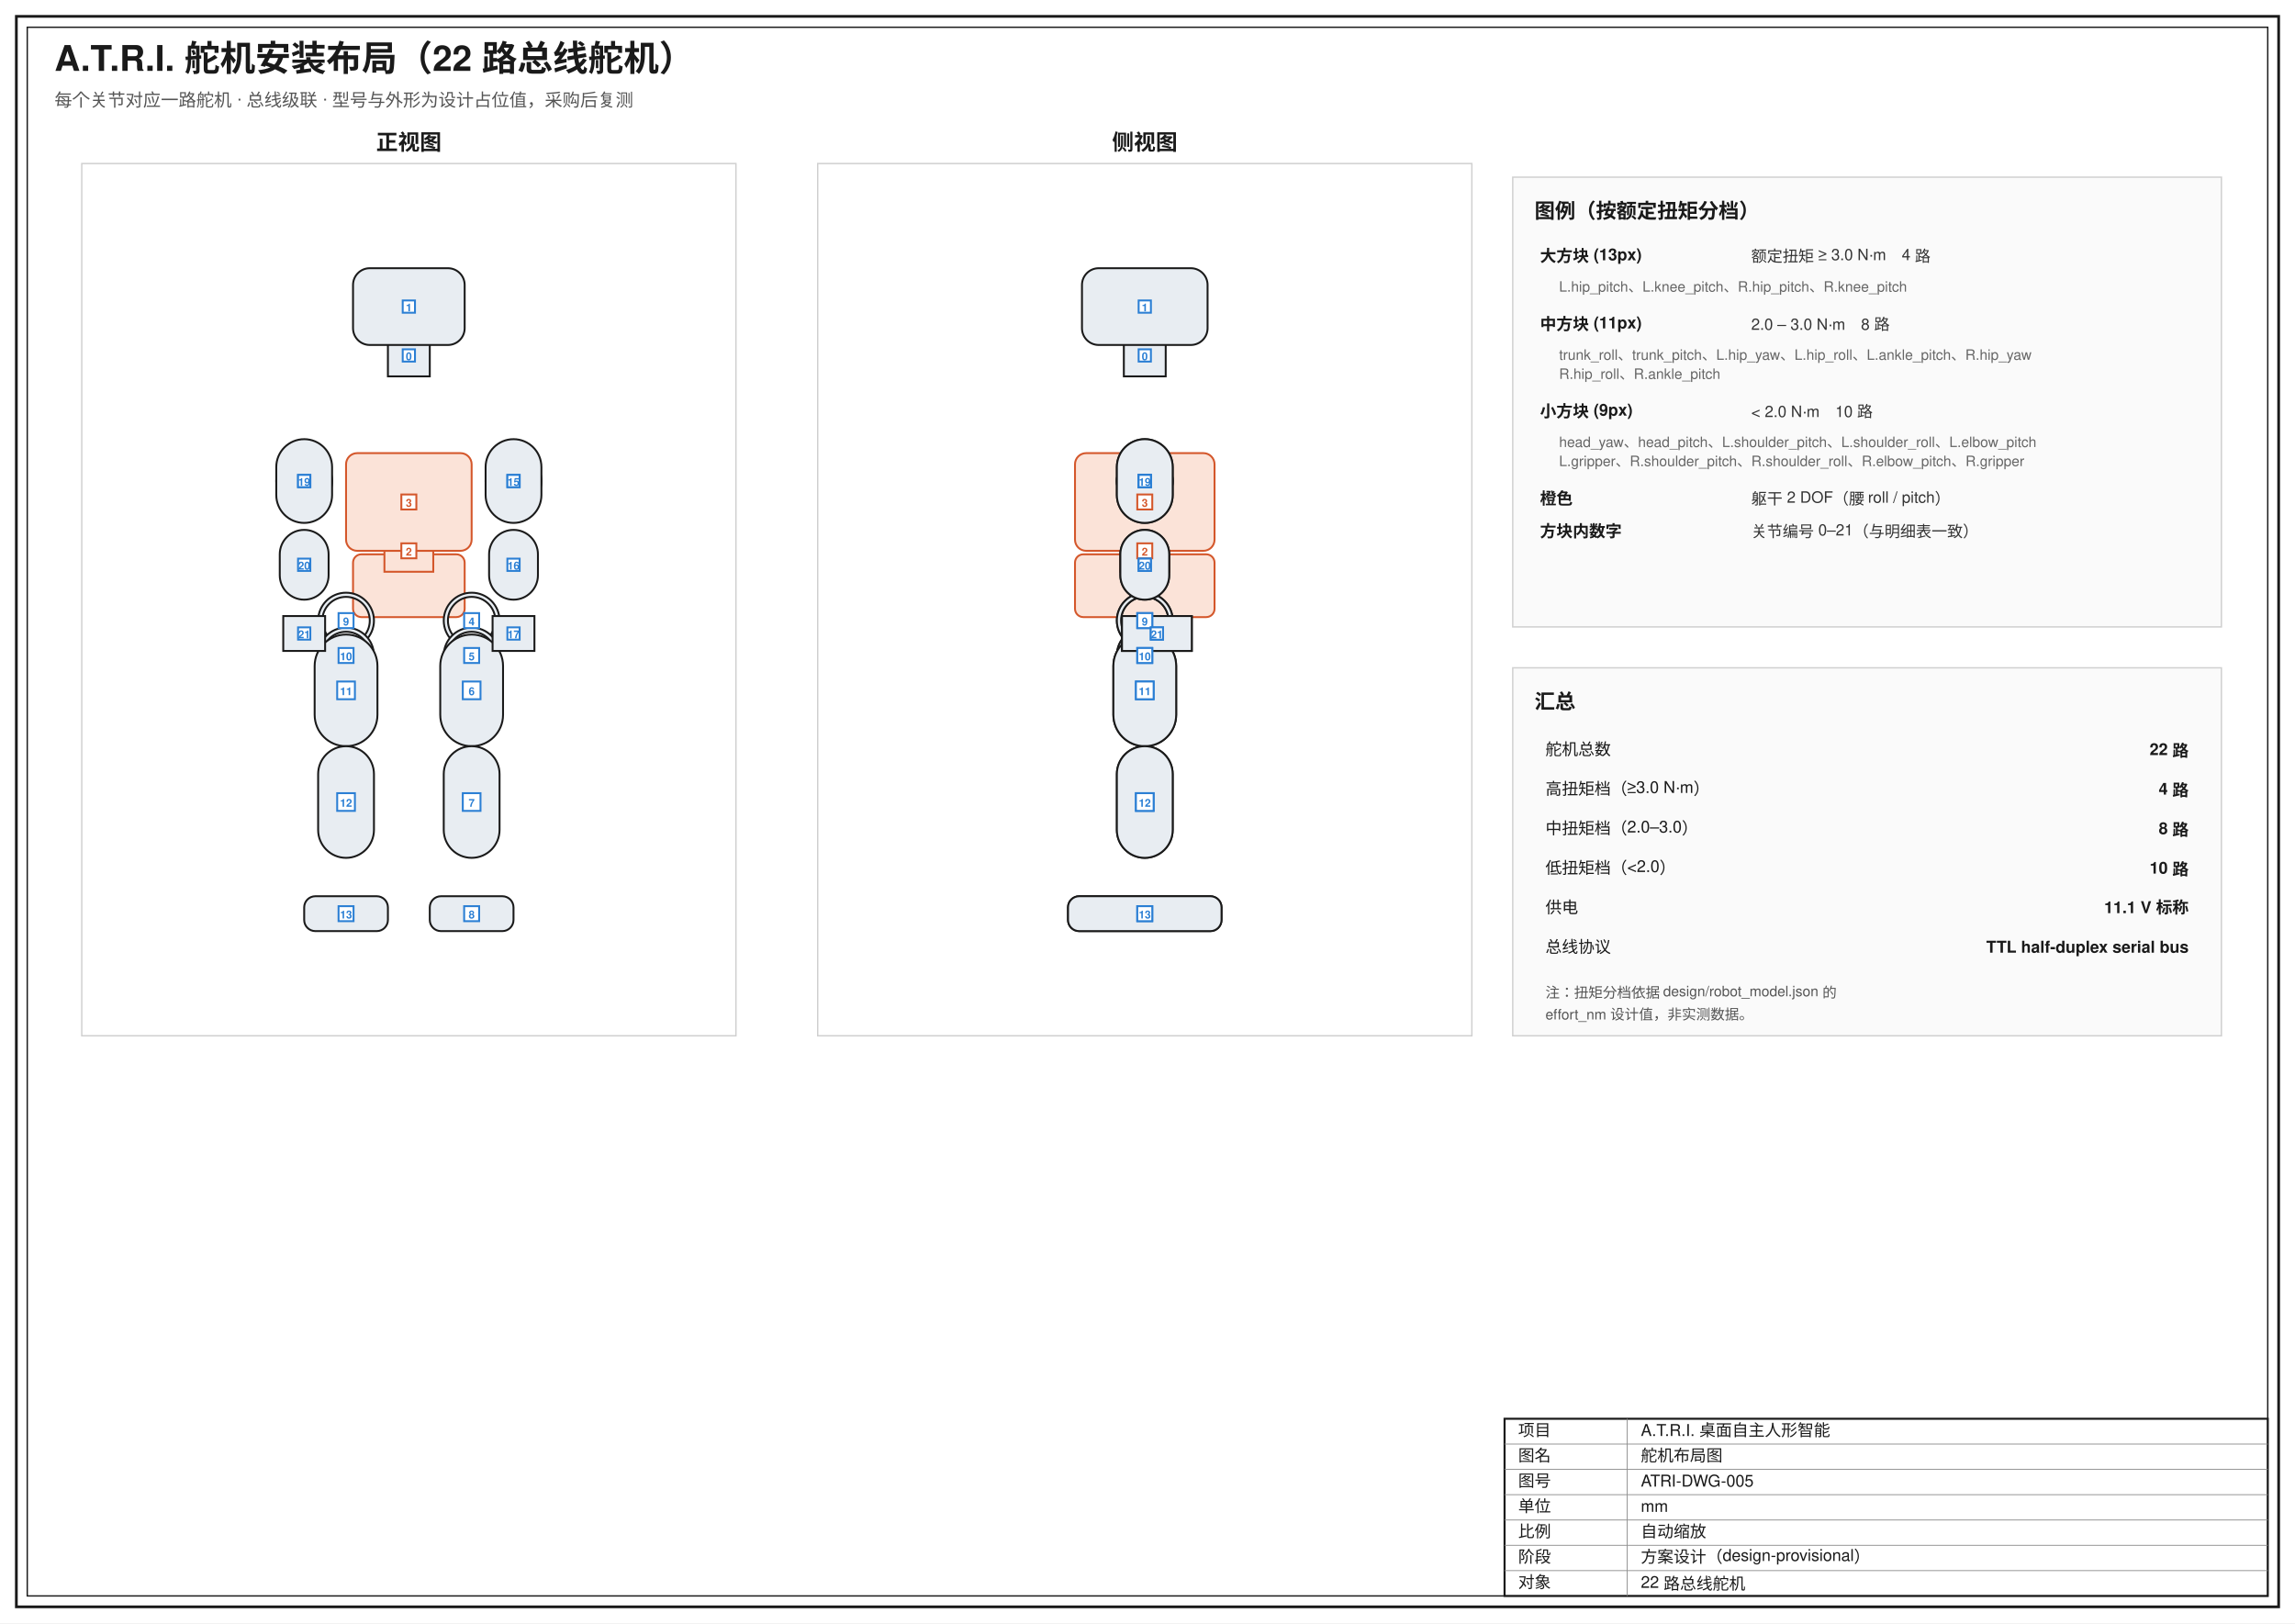
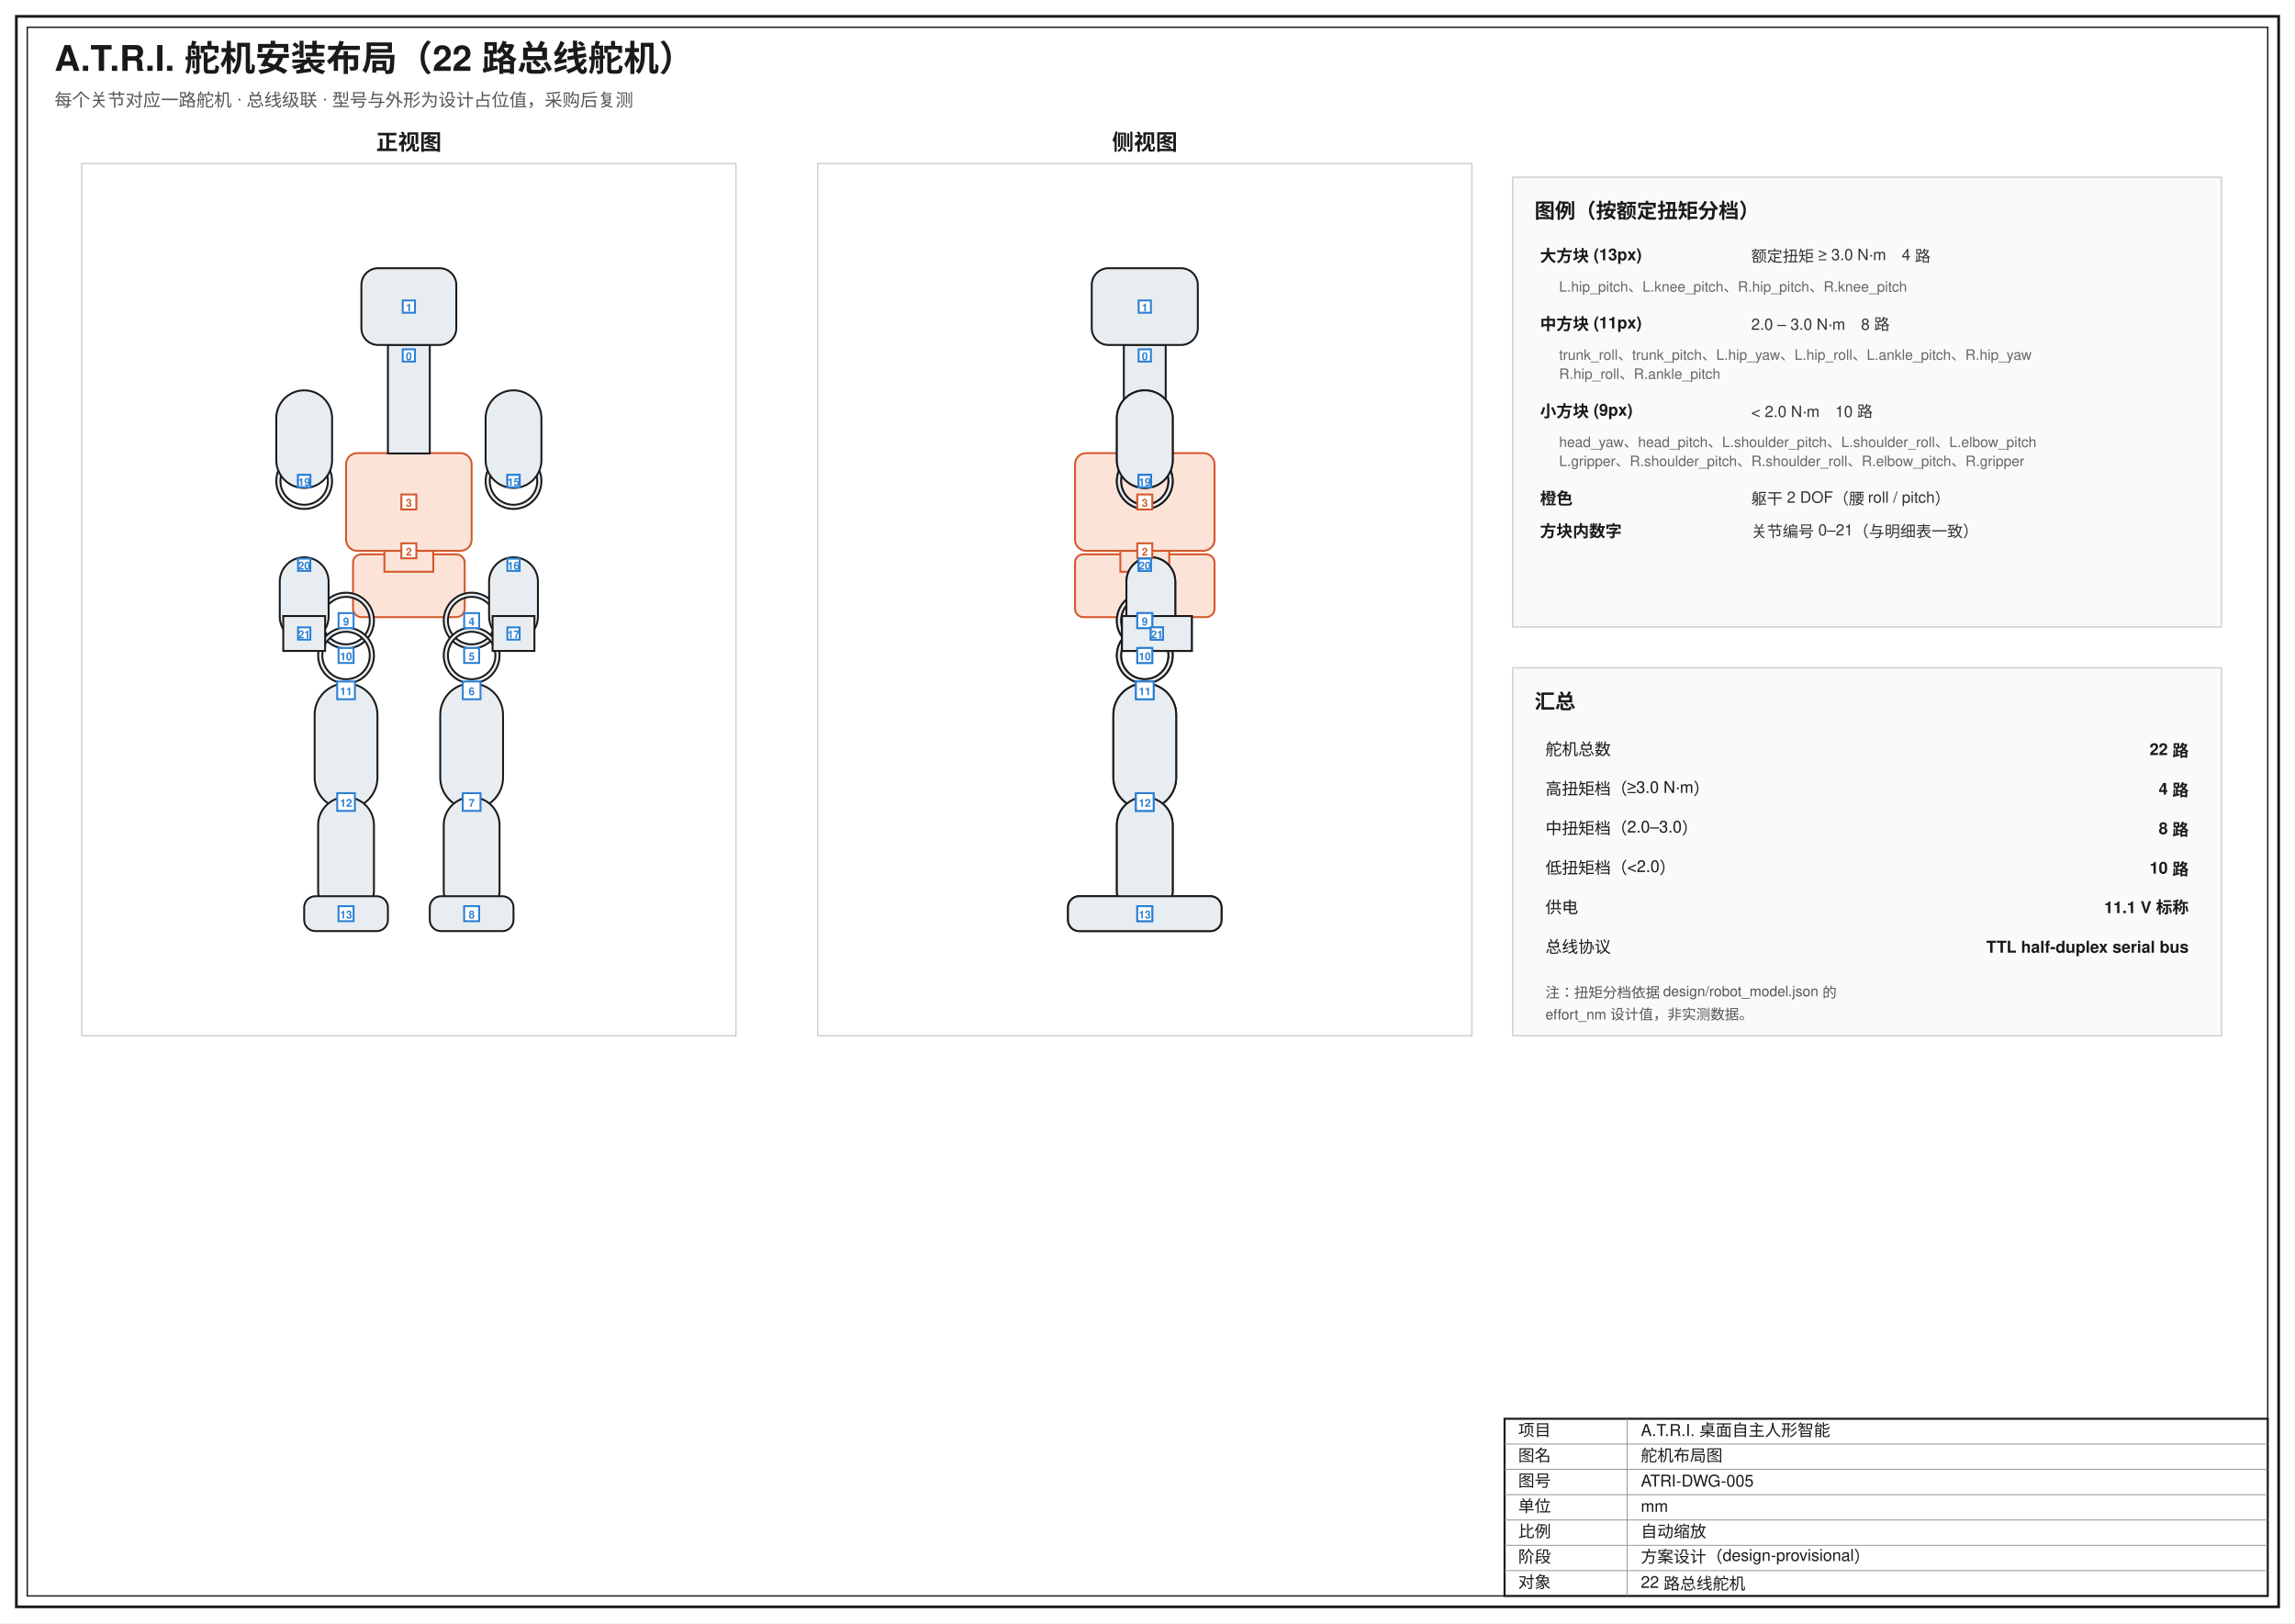
<svg xmlns="http://www.w3.org/2000/svg" width="1684" height="1191" viewBox="0 0 1684 1191">
  <rect width="1684" height="1191" fill="#ffffff" />
  <rect x="12.00" y="12.00" width="1660.00" height="1167.00" fill="#ffffff" stroke="#1a1a1a" stroke-width="2.0" />
  <rect x="20.00" y="20.00" width="1644.00" height="1151.00" fill="none" stroke="#1a1a1a" stroke-width="1.0" />
  <text x="40.00" y="52.00" font-family="PingFang SC, Hiragino Sans GB, Microsoft YaHei, Helvetica, Arial, sans-serif" font-size="26.0" text-anchor="start" fill="#1a1a1a" font-weight="bold">A.T.R.I. 舵机安装布局（22 路总线舵机）</text>
  <text x="40.00" y="78.00" font-family="PingFang SC, Hiragino Sans GB, Microsoft YaHei, Helvetica, Arial, sans-serif" font-size="13.0" text-anchor="start" fill="#555" font-weight="normal">每个关节对应一路舵机 · 总线级联 · 型号与外形为设计占位值，采购后复测</text>
  <rect x="259.04" y="406.72" width="81.92" height="46.08" rx="6.14" ry="6.14" fill="#fbe3d8" stroke="#d4572b" stroke-width="1.4" />
  <path d="M 325.60 455.36 a 20.48 20.48 0 1 0 40.96 0 a 20.48 20.48 0 1 0 -40.96 0 Z M 328.67 455.36 a 17.41 17.41 0 1 1 34.82 0 a 17.41 17.41 0 1 1 -34.82 0 Z" fill="#e8edf2" fill-rule="evenodd" stroke="#1a1a1a" stroke-width="1.4" />
  <path d="M 325.60 480.96 a 20.48 20.48 0 1 0 40.96 0 a 20.48 20.48 0 1 0 -40.96 0 Z M 328.67 480.96 a 17.41 17.41 0 1 1 34.82 0 a 17.41 17.41 0 1 1 -34.82 0 Z" fill="#e8edf2" fill-rule="evenodd" stroke="#1a1a1a" stroke-width="1.4" />
-   <path d="M 323.04 488.64 L 323.04 524.48 A 23.04 23.04 0 0 0 369.12 524.48 L 369.12 488.64 A 23.04 23.04 0 0 0 323.04 488.64 Z" fill="#e8edf2" stroke="#1a1a1a" stroke-width="1.4" />
-   <path d="M 325.60 568.00 L 325.60 608.96 A 20.48 20.48 0 0 0 366.56 608.96 L 366.56 568.00 A 20.48 20.48 0 0 0 325.60 568.00 Z" fill="#e8edf2" stroke="#1a1a1a" stroke-width="1.4" />
+   <path d="M 323.04 524.48 L 323.04 570.56 A 23.04 23.04 0 0 0 369.12 570.56 L 369.12 524.48 A 23.04 23.04 0 0 0 323.04 524.48 Z" fill="#e8edf2" stroke="#1a1a1a" stroke-width="1.4" />
+   <path d="M 325.60 605.38 L 325.60 653.50 A 20.48 20.48 0 0 0 366.56 653.50 L 366.56 605.38 A 20.48 20.48 0 0 0 325.60 605.38 Z" fill="#e8edf2" stroke="#1a1a1a" stroke-width="1.4" />
  <rect x="315.36" y="657.60" width="61.44" height="25.60" rx="8.19" ry="8.19" fill="#e8edf2" stroke="#1a1a1a" stroke-width="1.4" />
  <path d="M 233.44 455.36 a 20.48 20.48 0 1 0 40.96 0 a 20.48 20.48 0 1 0 -40.96 0 Z M 236.51 455.36 a 17.41 17.41 0 1 1 34.82 0 a 17.41 17.41 0 1 1 -34.82 0 Z" fill="#e8edf2" fill-rule="evenodd" stroke="#1a1a1a" stroke-width="1.4" />
  <path d="M 233.44 480.96 a 20.48 20.48 0 1 0 40.96 0 a 20.48 20.48 0 1 0 -40.96 0 Z M 236.51 480.96 a 17.41 17.41 0 1 1 34.82 0 a 17.41 17.41 0 1 1 -34.82 0 Z" fill="#e8edf2" fill-rule="evenodd" stroke="#1a1a1a" stroke-width="1.4" />
-   <path d="M 230.88 488.64 L 230.88 524.48 A 23.04 23.04 0 0 0 276.96 524.48 L 276.96 488.64 A 23.04 23.04 0 0 0 230.88 488.64 Z" fill="#e8edf2" stroke="#1a1a1a" stroke-width="1.4" />
-   <path d="M 233.44 568.00 L 233.44 608.96 A 20.48 20.48 0 0 0 274.40 608.96 L 274.40 568.00 A 20.48 20.48 0 0 0 233.44 568.00 Z" fill="#e8edf2" stroke="#1a1a1a" stroke-width="1.4" />
+   <path d="M 230.88 524.48 L 230.88 570.56 A 23.04 23.04 0 0 0 276.96 570.56 L 276.96 524.48 A 23.04 23.04 0 0 0 230.88 524.48 Z" fill="#e8edf2" stroke="#1a1a1a" stroke-width="1.4" />
+   <path d="M 233.44 605.38 L 233.44 653.50 A 20.48 20.48 0 0 0 274.40 653.50 L 274.40 605.38 A 20.48 20.48 0 0 0 233.44 605.38 Z" fill="#e8edf2" stroke="#1a1a1a" stroke-width="1.4" />
  <rect x="223.20" y="657.60" width="61.44" height="25.60" rx="8.19" ry="8.19" fill="#e8edf2" stroke="#1a1a1a" stroke-width="1.4" />
  <rect x="282.08" y="388.80" width="35.84" height="30.72" fill="#fbe3d8" stroke="#d4572b" stroke-width="1.4" />
  <rect x="253.92" y="332.48" width="92.16" height="71.68" rx="8.19" ry="8.19" fill="#fbe3d8" stroke="#d4572b" stroke-width="1.4" />
-   <rect x="284.64" y="245.44" width="30.72" height="30.72" fill="#e8edf2" stroke="#1a1a1a" stroke-width="1.4" />
-   <rect x="259.04" y="196.80" width="81.92" height="56.32" rx="12.29" ry="12.29" fill="#e8edf2" stroke="#1a1a1a" stroke-width="1.4" />
+   <rect x="284.64" y="252.86" width="30.72" height="79.87" fill="#e8edf2" stroke="#1a1a1a" stroke-width="1.4" />
+   <rect x="265.18" y="196.80" width="69.63" height="56.32" rx="12.29" ry="12.29" fill="#e8edf2" stroke="#1a1a1a" stroke-width="1.4" />
  <path d="M 356.32 352.96 a 20.48 20.48 0 1 0 40.96 0 a 20.48 20.48 0 1 0 -40.96 0 Z M 359.39 352.96 a 17.41 17.41 0 1 1 34.82 0 a 17.41 17.41 0 1 1 -34.82 0 Z" fill="#e8edf2" fill-rule="evenodd" stroke="#1a1a1a" stroke-width="1.4" />
-   <path d="M 356.32 342.72 L 356.32 363.20 A 20.48 20.48 0 0 0 397.28 363.20 L 397.28 342.72 A 20.48 20.48 0 0 0 356.32 342.72 Z" fill="#e8edf2" stroke="#1a1a1a" stroke-width="1.4" />
-   <path d="M 358.88 406.72 L 358.88 422.08 A 17.92 17.92 0 0 0 394.72 422.08 L 394.72 406.72 A 17.92 17.92 0 0 0 358.88 406.72 Z" fill="#e8edf2" stroke="#1a1a1a" stroke-width="1.4" />
+   <path d="M 356.32 306.88 L 356.32 337.60 A 20.48 20.48 0 0 0 397.28 337.60 L 397.28 306.88 A 20.48 20.48 0 0 0 356.32 306.88 Z" fill="#e8edf2" stroke="#1a1a1a" stroke-width="1.4" />
+   <path d="M 358.88 426.81 L 358.88 452.41 A 17.92 17.92 0 0 0 394.72 452.41 L 394.72 426.81 A 17.92 17.92 0 0 0 358.88 426.81 Z" fill="#e8edf2" stroke="#1a1a1a" stroke-width="1.4" />
  <rect x="361.44" y="452.02" width="30.72" height="25.60" fill="#e8edf2" stroke="#1a1a1a" stroke-width="1.4" />
  <path d="M 202.72 352.96 a 20.48 20.48 0 1 0 40.96 0 a 20.48 20.48 0 1 0 -40.96 0 Z M 205.79 352.96 a 17.41 17.41 0 1 1 34.82 0 a 17.41 17.41 0 1 1 -34.82 0 Z" fill="#e8edf2" fill-rule="evenodd" stroke="#1a1a1a" stroke-width="1.4" />
-   <path d="M 202.72 342.72 L 202.72 363.20 A 20.48 20.48 0 0 0 243.68 363.20 L 243.68 342.72 A 20.48 20.48 0 0 0 202.72 342.72 Z" fill="#e8edf2" stroke="#1a1a1a" stroke-width="1.4" />
-   <path d="M 205.28 406.72 L 205.28 422.08 A 17.92 17.92 0 0 0 241.12 422.08 L 241.12 406.72 A 17.92 17.92 0 0 0 205.28 406.72 Z" fill="#e8edf2" stroke="#1a1a1a" stroke-width="1.4" />
+   <path d="M 202.72 306.88 L 202.72 337.60 A 20.48 20.48 0 0 0 243.68 337.60 L 243.68 306.88 A 20.48 20.48 0 0 0 202.72 306.88 Z" fill="#e8edf2" stroke="#1a1a1a" stroke-width="1.4" />
+   <path d="M 205.28 426.81 L 205.28 452.41 A 17.92 17.92 0 0 0 241.12 452.41 L 241.12 426.81 A 17.92 17.92 0 0 0 205.28 426.81 Z" fill="#e8edf2" stroke="#1a1a1a" stroke-width="1.4" />
  <rect x="207.84" y="452.02" width="30.72" height="25.60" fill="#e8edf2" stroke="#1a1a1a" stroke-width="1.4" />
  <text x="300.00" y="110.00" font-family="PingFang SC, Hiragino Sans GB, Microsoft YaHei, Helvetica, Arial, sans-serif" font-size="16.0" text-anchor="middle" fill="#1a1a1a" font-weight="bold">正视图</text>
  <rect x="60.00" y="120.00" width="480.00" height="640.00" fill="none" stroke="#cfcfcf" stroke-width="1.0" />
  <rect x="788.80" y="406.72" width="102.40" height="46.08" rx="6.14" ry="6.14" fill="#fbe3d8" stroke="#d4572b" stroke-width="1.4" />
  <path d="M 819.52 455.36 a 20.48 20.48 0 1 0 40.96 0 a 20.48 20.48 0 1 0 -40.96 0 Z M 822.59 455.36 a 17.41 17.41 0 1 1 34.82 0 a 17.41 17.41 0 1 1 -34.82 0 Z" fill="#e8edf2" fill-rule="evenodd" stroke="#1a1a1a" stroke-width="1.4" />
  <path d="M 819.52 480.96 a 20.48 20.48 0 1 0 40.96 0 a 20.48 20.48 0 1 0 -40.96 0 Z M 822.59 480.96 a 17.41 17.41 0 1 1 34.82 0 a 17.41 17.41 0 1 1 -34.82 0 Z" fill="#e8edf2" fill-rule="evenodd" stroke="#1a1a1a" stroke-width="1.4" />
-   <path d="M 816.96 488.64 L 816.96 524.48 A 23.04 23.04 0 0 0 863.04 524.48 L 863.04 488.64 A 23.04 23.04 0 0 0 816.96 488.64 Z" fill="#e8edf2" stroke="#1a1a1a" stroke-width="1.4" />
-   <path d="M 819.52 568.00 L 819.52 608.96 A 20.48 20.48 0 0 0 860.48 608.96 L 860.48 568.00 A 20.48 20.48 0 0 0 819.52 568.00 Z" fill="#e8edf2" stroke="#1a1a1a" stroke-width="1.4" />
+   <path d="M 816.96 524.48 L 816.96 570.56 A 23.04 23.04 0 0 0 863.04 570.56 L 863.04 524.48 A 23.04 23.04 0 0 0 816.96 524.48 Z" fill="#e8edf2" stroke="#1a1a1a" stroke-width="1.4" />
+   <path d="M 819.52 605.38 L 819.52 653.50 A 20.48 20.48 0 0 0 860.48 653.50 L 860.48 605.38 A 20.48 20.48 0 0 0 819.52 605.38 Z" fill="#e8edf2" stroke="#1a1a1a" stroke-width="1.4" />
  <rect x="783.68" y="657.60" width="112.64" height="25.60" rx="8.19" ry="8.19" fill="#e8edf2" stroke="#1a1a1a" stroke-width="1.4" />
  <path d="M 819.52 455.36 a 20.48 20.48 0 1 0 40.96 0 a 20.48 20.48 0 1 0 -40.96 0 Z M 822.59 455.36 a 17.41 17.41 0 1 1 34.82 0 a 17.41 17.41 0 1 1 -34.82 0 Z" fill="#e8edf2" fill-rule="evenodd" stroke="#1a1a1a" stroke-width="1.4" />
  <path d="M 819.52 480.96 a 20.48 20.48 0 1 0 40.96 0 a 20.48 20.48 0 1 0 -40.96 0 Z M 822.59 480.96 a 17.41 17.41 0 1 1 34.82 0 a 17.41 17.41 0 1 1 -34.82 0 Z" fill="#e8edf2" fill-rule="evenodd" stroke="#1a1a1a" stroke-width="1.4" />
-   <path d="M 816.96 488.64 L 816.96 524.48 A 23.04 23.04 0 0 0 863.04 524.48 L 863.04 488.64 A 23.04 23.04 0 0 0 816.96 488.64 Z" fill="#e8edf2" stroke="#1a1a1a" stroke-width="1.4" />
-   <path d="M 819.52 568.00 L 819.52 608.96 A 20.48 20.48 0 0 0 860.48 608.96 L 860.48 568.00 A 20.48 20.48 0 0 0 819.52 568.00 Z" fill="#e8edf2" stroke="#1a1a1a" stroke-width="1.4" />
+   <path d="M 816.96 524.48 L 816.96 570.56 A 23.04 23.04 0 0 0 863.04 570.56 L 863.04 524.48 A 23.04 23.04 0 0 0 816.96 524.48 Z" fill="#e8edf2" stroke="#1a1a1a" stroke-width="1.4" />
+   <path d="M 819.52 605.38 L 819.52 653.50 A 20.48 20.48 0 0 0 860.48 653.50 L 860.48 605.38 A 20.48 20.48 0 0 0 819.52 605.38 Z" fill="#e8edf2" stroke="#1a1a1a" stroke-width="1.4" />
  <rect x="783.68" y="657.60" width="112.64" height="25.60" rx="8.19" ry="8.19" fill="#e8edf2" stroke="#1a1a1a" stroke-width="1.4" />
  <rect x="822.08" y="388.80" width="35.84" height="30.72" fill="#fbe3d8" stroke="#d4572b" stroke-width="1.4" />
  <rect x="788.80" y="332.48" width="102.40" height="71.68" rx="8.19" ry="8.19" fill="#fbe3d8" stroke="#d4572b" stroke-width="1.4" />
-   <rect x="824.64" y="245.44" width="30.72" height="30.72" fill="#e8edf2" stroke="#1a1a1a" stroke-width="1.4" />
-   <rect x="793.92" y="196.80" width="92.16" height="56.32" rx="12.29" ry="12.29" fill="#e8edf2" stroke="#1a1a1a" stroke-width="1.4" />
+   <rect x="824.64" y="252.86" width="30.72" height="79.87" fill="#e8edf2" stroke="#1a1a1a" stroke-width="1.4" />
+   <rect x="801.09" y="196.80" width="77.82" height="56.32" rx="12.29" ry="12.29" fill="#e8edf2" stroke="#1a1a1a" stroke-width="1.4" />
  <path d="M 819.52 352.96 a 20.48 20.48 0 1 0 40.96 0 a 20.48 20.48 0 1 0 -40.96 0 Z M 822.59 352.96 a 17.41 17.41 0 1 1 34.82 0 a 17.41 17.41 0 1 1 -34.82 0 Z" fill="#e8edf2" fill-rule="evenodd" stroke="#1a1a1a" stroke-width="1.4" />
-   <path d="M 819.52 342.72 L 819.52 363.20 A 20.48 20.48 0 0 0 860.48 363.20 L 860.48 342.72 A 20.48 20.48 0 0 0 819.52 342.72 Z" fill="#e8edf2" stroke="#1a1a1a" stroke-width="1.4" />
-   <path d="M 822.08 406.72 L 822.08 422.08 A 17.92 17.92 0 0 0 857.92 422.08 L 857.92 406.72 A 17.92 17.92 0 0 0 822.08 406.72 Z" fill="#e8edf2" stroke="#1a1a1a" stroke-width="1.4" />
+   <path d="M 819.52 306.88 L 819.52 337.60 A 20.48 20.48 0 0 0 860.48 337.60 L 860.48 306.88 A 20.48 20.48 0 0 0 819.52 306.88 Z" fill="#e8edf2" stroke="#1a1a1a" stroke-width="1.4" />
+   <path d="M 826.53 426.81 L 826.53 452.41 A 17.92 17.92 0 0 0 862.37 452.41 L 862.37 426.81 A 17.92 17.92 0 0 0 826.53 426.81 Z" fill="#e8edf2" stroke="#1a1a1a" stroke-width="1.4" />
  <rect x="823.29" y="452.02" width="51.20" height="25.60" fill="#e8edf2" stroke="#1a1a1a" stroke-width="1.4" />
  <path d="M 819.52 352.96 a 20.48 20.48 0 1 0 40.96 0 a 20.48 20.48 0 1 0 -40.96 0 Z M 822.59 352.96 a 17.41 17.41 0 1 1 34.82 0 a 17.41 17.41 0 1 1 -34.82 0 Z" fill="#e8edf2" fill-rule="evenodd" stroke="#1a1a1a" stroke-width="1.4" />
-   <path d="M 819.52 342.72 L 819.52 363.20 A 20.48 20.48 0 0 0 860.48 363.20 L 860.48 342.72 A 20.48 20.48 0 0 0 819.52 342.72 Z" fill="#e8edf2" stroke="#1a1a1a" stroke-width="1.4" />
-   <path d="M 822.08 406.72 L 822.08 422.08 A 17.92 17.92 0 0 0 857.92 422.08 L 857.92 406.72 A 17.92 17.92 0 0 0 822.08 406.72 Z" fill="#e8edf2" stroke="#1a1a1a" stroke-width="1.4" />
+   <path d="M 819.52 306.88 L 819.52 337.60 A 20.48 20.48 0 0 0 860.48 337.60 L 860.48 306.88 A 20.48 20.48 0 0 0 819.52 306.88 Z" fill="#e8edf2" stroke="#1a1a1a" stroke-width="1.4" />
+   <path d="M 826.53 426.81 L 826.53 452.41 A 17.92 17.92 0 0 0 862.37 452.41 L 862.37 426.81 A 17.92 17.92 0 0 0 826.53 426.81 Z" fill="#e8edf2" stroke="#1a1a1a" stroke-width="1.4" />
  <rect x="823.29" y="452.02" width="51.20" height="25.60" fill="#e8edf2" stroke="#1a1a1a" stroke-width="1.4" />
  <text x="840.00" y="110.00" font-family="PingFang SC, Hiragino Sans GB, Microsoft YaHei, Helvetica, Arial, sans-serif" font-size="16.0" text-anchor="middle" fill="#1a1a1a" font-weight="bold">侧视图</text>
  <rect x="600.00" y="120.00" width="480.00" height="640.00" fill="none" stroke="#cfcfcf" stroke-width="1.0" />
  <rect x="295.50" y="256.30" width="9.00" height="9.00" fill="#ffffff" stroke="#2b7fd4" stroke-width="1.4" />
  <text x="300.00" y="264.30" font-family="PingFang SC, Hiragino Sans GB, Microsoft YaHei, Helvetica, Arial, sans-serif" font-size="8.0" text-anchor="middle" fill="#2b7fd4" font-weight="bold">0</text>
  <rect x="295.50" y="220.46" width="9.00" height="9.00" fill="#ffffff" stroke="#2b7fd4" stroke-width="1.4" />
  <text x="300.00" y="228.46" font-family="PingFang SC, Hiragino Sans GB, Microsoft YaHei, Helvetica, Arial, sans-serif" font-size="8.0" text-anchor="middle" fill="#2b7fd4" font-weight="bold">1</text>
  <rect x="294.50" y="398.66" width="11.00" height="11.00" fill="#ffffff" stroke="#d4572b" stroke-width="1.4" />
  <text x="300.00" y="407.66" font-family="PingFang SC, Hiragino Sans GB, Microsoft YaHei, Helvetica, Arial, sans-serif" font-size="8.0" text-anchor="middle" fill="#d4572b" font-weight="bold">2</text>
  <rect x="294.50" y="362.82" width="11.00" height="11.00" fill="#ffffff" stroke="#d4572b" stroke-width="1.4" />
  <text x="300.00" y="371.82" font-family="PingFang SC, Hiragino Sans GB, Microsoft YaHei, Helvetica, Arial, sans-serif" font-size="8.0" text-anchor="middle" fill="#d4572b" font-weight="bold">3</text>
  <rect x="340.58" y="449.86" width="11.00" height="11.00" fill="#ffffff" stroke="#2b7fd4" stroke-width="1.4" />
  <text x="346.08" y="458.86" font-family="PingFang SC, Hiragino Sans GB, Microsoft YaHei, Helvetica, Arial, sans-serif" font-size="8.0" text-anchor="middle" fill="#2b7fd4" font-weight="bold">4</text>
  <rect x="340.58" y="475.46" width="11.00" height="11.00" fill="#ffffff" stroke="#2b7fd4" stroke-width="1.4" />
  <text x="346.08" y="484.46" font-family="PingFang SC, Hiragino Sans GB, Microsoft YaHei, Helvetica, Arial, sans-serif" font-size="8.0" text-anchor="middle" fill="#2b7fd4" font-weight="bold">5</text>
  <rect x="339.58" y="500.06" width="13.00" height="13.00" fill="#ffffff" stroke="#2b7fd4" stroke-width="1.4" />
  <text x="346.08" y="510.06" font-family="PingFang SC, Hiragino Sans GB, Microsoft YaHei, Helvetica, Arial, sans-serif" font-size="8.0" text-anchor="middle" fill="#2b7fd4" font-weight="bold">6</text>
  <rect x="339.58" y="581.98" width="13.00" height="13.00" fill="#ffffff" stroke="#2b7fd4" stroke-width="1.4" />
  <text x="346.08" y="591.98" font-family="PingFang SC, Hiragino Sans GB, Microsoft YaHei, Helvetica, Arial, sans-serif" font-size="8.0" text-anchor="middle" fill="#2b7fd4" font-weight="bold">7</text>
  <rect x="340.58" y="664.90" width="11.00" height="11.00" fill="#ffffff" stroke="#2b7fd4" stroke-width="1.4" />
  <text x="346.08" y="673.90" font-family="PingFang SC, Hiragino Sans GB, Microsoft YaHei, Helvetica, Arial, sans-serif" font-size="8.0" text-anchor="middle" fill="#2b7fd4" font-weight="bold">8</text>
  <rect x="248.42" y="449.86" width="11.00" height="11.00" fill="#ffffff" stroke="#2b7fd4" stroke-width="1.4" />
  <text x="253.92" y="458.86" font-family="PingFang SC, Hiragino Sans GB, Microsoft YaHei, Helvetica, Arial, sans-serif" font-size="8.0" text-anchor="middle" fill="#2b7fd4" font-weight="bold">9</text>
  <rect x="248.42" y="475.46" width="11.00" height="11.00" fill="#ffffff" stroke="#2b7fd4" stroke-width="1.4" />
  <text x="253.92" y="484.46" font-family="PingFang SC, Hiragino Sans GB, Microsoft YaHei, Helvetica, Arial, sans-serif" font-size="8.0" text-anchor="middle" fill="#2b7fd4" font-weight="bold">10</text>
  <rect x="247.42" y="500.06" width="13.00" height="13.00" fill="#ffffff" stroke="#2b7fd4" stroke-width="1.4" />
  <text x="253.92" y="510.06" font-family="PingFang SC, Hiragino Sans GB, Microsoft YaHei, Helvetica, Arial, sans-serif" font-size="8.0" text-anchor="middle" fill="#2b7fd4" font-weight="bold">11</text>
  <rect x="247.42" y="581.98" width="13.00" height="13.00" fill="#ffffff" stroke="#2b7fd4" stroke-width="1.4" />
  <text x="253.92" y="591.98" font-family="PingFang SC, Hiragino Sans GB, Microsoft YaHei, Helvetica, Arial, sans-serif" font-size="8.0" text-anchor="middle" fill="#2b7fd4" font-weight="bold">12</text>
  <rect x="248.42" y="664.90" width="11.00" height="11.00" fill="#ffffff" stroke="#2b7fd4" stroke-width="1.4" />
  <text x="253.92" y="673.90" font-family="PingFang SC, Hiragino Sans GB, Microsoft YaHei, Helvetica, Arial, sans-serif" font-size="8.0" text-anchor="middle" fill="#2b7fd4" font-weight="bold">13</text>
  <rect x="372.30" y="348.46" width="9.00" height="9.00" fill="#ffffff" stroke="#2b7fd4" stroke-width="1.4" />
  <text x="376.80" y="356.46" font-family="PingFang SC, Hiragino Sans GB, Microsoft YaHei, Helvetica, Arial, sans-serif" font-size="8.0" text-anchor="middle" fill="#2b7fd4" font-weight="bold">14</text>
  <rect x="372.30" y="348.46" width="9.00" height="9.00" fill="#ffffff" stroke="#2b7fd4" stroke-width="1.4" />
  <text x="376.80" y="356.46" font-family="PingFang SC, Hiragino Sans GB, Microsoft YaHei, Helvetica, Arial, sans-serif" font-size="8.0" text-anchor="middle" fill="#2b7fd4" font-weight="bold">15</text>
  <rect x="372.30" y="409.90" width="9.00" height="9.00" fill="#ffffff" stroke="#2b7fd4" stroke-width="1.4" />
  <text x="376.80" y="417.90" font-family="PingFang SC, Hiragino Sans GB, Microsoft YaHei, Helvetica, Arial, sans-serif" font-size="8.0" text-anchor="middle" fill="#2b7fd4" font-weight="bold">16</text>
  <rect x="372.30" y="460.32" width="9.00" height="9.00" fill="#ffffff" stroke="#2b7fd4" stroke-width="1.4" />
  <text x="376.80" y="468.32" font-family="PingFang SC, Hiragino Sans GB, Microsoft YaHei, Helvetica, Arial, sans-serif" font-size="8.0" text-anchor="middle" fill="#2b7fd4" font-weight="bold">17</text>
  <rect x="218.70" y="348.46" width="9.00" height="9.00" fill="#ffffff" stroke="#2b7fd4" stroke-width="1.4" />
  <text x="223.20" y="356.46" font-family="PingFang SC, Hiragino Sans GB, Microsoft YaHei, Helvetica, Arial, sans-serif" font-size="8.0" text-anchor="middle" fill="#2b7fd4" font-weight="bold">18</text>
  <rect x="218.70" y="348.46" width="9.00" height="9.00" fill="#ffffff" stroke="#2b7fd4" stroke-width="1.4" />
  <text x="223.20" y="356.46" font-family="PingFang SC, Hiragino Sans GB, Microsoft YaHei, Helvetica, Arial, sans-serif" font-size="8.0" text-anchor="middle" fill="#2b7fd4" font-weight="bold">19</text>
  <rect x="218.70" y="409.90" width="9.00" height="9.00" fill="#ffffff" stroke="#2b7fd4" stroke-width="1.4" />
  <text x="223.20" y="417.90" font-family="PingFang SC, Hiragino Sans GB, Microsoft YaHei, Helvetica, Arial, sans-serif" font-size="8.0" text-anchor="middle" fill="#2b7fd4" font-weight="bold">20</text>
  <rect x="218.70" y="460.32" width="9.00" height="9.00" fill="#ffffff" stroke="#2b7fd4" stroke-width="1.4" />
  <text x="223.20" y="468.32" font-family="PingFang SC, Hiragino Sans GB, Microsoft YaHei, Helvetica, Arial, sans-serif" font-size="8.0" text-anchor="middle" fill="#2b7fd4" font-weight="bold">21</text>
  <rect x="835.50" y="256.30" width="9.00" height="9.00" fill="#ffffff" stroke="#2b7fd4" stroke-width="1.4" />
  <text x="840.00" y="264.30" font-family="PingFang SC, Hiragino Sans GB, Microsoft YaHei, Helvetica, Arial, sans-serif" font-size="8.0" text-anchor="middle" fill="#2b7fd4" font-weight="bold">0</text>
  <rect x="835.50" y="220.46" width="9.00" height="9.00" fill="#ffffff" stroke="#2b7fd4" stroke-width="1.4" />
  <text x="840.00" y="228.46" font-family="PingFang SC, Hiragino Sans GB, Microsoft YaHei, Helvetica, Arial, sans-serif" font-size="8.0" text-anchor="middle" fill="#2b7fd4" font-weight="bold">1</text>
  <rect x="834.50" y="398.66" width="11.00" height="11.00" fill="#ffffff" stroke="#d4572b" stroke-width="1.4" />
  <text x="840.00" y="407.66" font-family="PingFang SC, Hiragino Sans GB, Microsoft YaHei, Helvetica, Arial, sans-serif" font-size="8.0" text-anchor="middle" fill="#d4572b" font-weight="bold">2</text>
  <rect x="834.50" y="362.82" width="11.00" height="11.00" fill="#ffffff" stroke="#d4572b" stroke-width="1.4" />
  <text x="840.00" y="371.82" font-family="PingFang SC, Hiragino Sans GB, Microsoft YaHei, Helvetica, Arial, sans-serif" font-size="8.0" text-anchor="middle" fill="#d4572b" font-weight="bold">3</text>
  <rect x="834.50" y="449.86" width="11.00" height="11.00" fill="#ffffff" stroke="#2b7fd4" stroke-width="1.4" />
  <text x="840.00" y="458.86" font-family="PingFang SC, Hiragino Sans GB, Microsoft YaHei, Helvetica, Arial, sans-serif" font-size="8.0" text-anchor="middle" fill="#2b7fd4" font-weight="bold">4</text>
  <rect x="834.50" y="475.46" width="11.00" height="11.00" fill="#ffffff" stroke="#2b7fd4" stroke-width="1.4" />
  <text x="840.00" y="484.46" font-family="PingFang SC, Hiragino Sans GB, Microsoft YaHei, Helvetica, Arial, sans-serif" font-size="8.0" text-anchor="middle" fill="#2b7fd4" font-weight="bold">5</text>
  <rect x="833.50" y="500.06" width="13.00" height="13.00" fill="#ffffff" stroke="#2b7fd4" stroke-width="1.4" />
  <text x="840.00" y="510.06" font-family="PingFang SC, Hiragino Sans GB, Microsoft YaHei, Helvetica, Arial, sans-serif" font-size="8.0" text-anchor="middle" fill="#2b7fd4" font-weight="bold">6</text>
  <rect x="833.50" y="581.98" width="13.00" height="13.00" fill="#ffffff" stroke="#2b7fd4" stroke-width="1.4" />
  <text x="840.00" y="591.98" font-family="PingFang SC, Hiragino Sans GB, Microsoft YaHei, Helvetica, Arial, sans-serif" font-size="8.0" text-anchor="middle" fill="#2b7fd4" font-weight="bold">7</text>
  <rect x="834.50" y="664.90" width="11.00" height="11.00" fill="#ffffff" stroke="#2b7fd4" stroke-width="1.4" />
  <text x="840.00" y="673.90" font-family="PingFang SC, Hiragino Sans GB, Microsoft YaHei, Helvetica, Arial, sans-serif" font-size="8.0" text-anchor="middle" fill="#2b7fd4" font-weight="bold">8</text>
  <rect x="834.50" y="449.86" width="11.00" height="11.00" fill="#ffffff" stroke="#2b7fd4" stroke-width="1.4" />
  <text x="840.00" y="458.86" font-family="PingFang SC, Hiragino Sans GB, Microsoft YaHei, Helvetica, Arial, sans-serif" font-size="8.0" text-anchor="middle" fill="#2b7fd4" font-weight="bold">9</text>
  <rect x="834.50" y="475.46" width="11.00" height="11.00" fill="#ffffff" stroke="#2b7fd4" stroke-width="1.4" />
  <text x="840.00" y="484.46" font-family="PingFang SC, Hiragino Sans GB, Microsoft YaHei, Helvetica, Arial, sans-serif" font-size="8.0" text-anchor="middle" fill="#2b7fd4" font-weight="bold">10</text>
  <rect x="833.50" y="500.06" width="13.00" height="13.00" fill="#ffffff" stroke="#2b7fd4" stroke-width="1.4" />
  <text x="840.00" y="510.06" font-family="PingFang SC, Hiragino Sans GB, Microsoft YaHei, Helvetica, Arial, sans-serif" font-size="8.0" text-anchor="middle" fill="#2b7fd4" font-weight="bold">11</text>
  <rect x="833.50" y="581.98" width="13.00" height="13.00" fill="#ffffff" stroke="#2b7fd4" stroke-width="1.4" />
  <text x="840.00" y="591.98" font-family="PingFang SC, Hiragino Sans GB, Microsoft YaHei, Helvetica, Arial, sans-serif" font-size="8.0" text-anchor="middle" fill="#2b7fd4" font-weight="bold">12</text>
  <rect x="834.50" y="664.90" width="11.00" height="11.00" fill="#ffffff" stroke="#2b7fd4" stroke-width="1.4" />
  <text x="840.00" y="673.90" font-family="PingFang SC, Hiragino Sans GB, Microsoft YaHei, Helvetica, Arial, sans-serif" font-size="8.0" text-anchor="middle" fill="#2b7fd4" font-weight="bold">13</text>
  <rect x="835.50" y="348.46" width="9.00" height="9.00" fill="#ffffff" stroke="#2b7fd4" stroke-width="1.4" />
  <text x="840.00" y="356.46" font-family="PingFang SC, Hiragino Sans GB, Microsoft YaHei, Helvetica, Arial, sans-serif" font-size="8.0" text-anchor="middle" fill="#2b7fd4" font-weight="bold">14</text>
  <rect x="835.50" y="348.46" width="9.00" height="9.00" fill="#ffffff" stroke="#2b7fd4" stroke-width="1.4" />
  <text x="840.00" y="356.46" font-family="PingFang SC, Hiragino Sans GB, Microsoft YaHei, Helvetica, Arial, sans-serif" font-size="8.0" text-anchor="middle" fill="#2b7fd4" font-weight="bold">15</text>
  <rect x="835.50" y="409.90" width="9.00" height="9.00" fill="#ffffff" stroke="#2b7fd4" stroke-width="1.4" />
  <text x="840.00" y="417.90" font-family="PingFang SC, Hiragino Sans GB, Microsoft YaHei, Helvetica, Arial, sans-serif" font-size="8.0" text-anchor="middle" fill="#2b7fd4" font-weight="bold">16</text>
  <rect x="844.39" y="460.32" width="9.00" height="9.00" fill="#ffffff" stroke="#2b7fd4" stroke-width="1.4" />
  <text x="848.89" y="468.32" font-family="PingFang SC, Hiragino Sans GB, Microsoft YaHei, Helvetica, Arial, sans-serif" font-size="8.0" text-anchor="middle" fill="#2b7fd4" font-weight="bold">17</text>
  <rect x="835.50" y="348.46" width="9.00" height="9.00" fill="#ffffff" stroke="#2b7fd4" stroke-width="1.4" />
  <text x="840.00" y="356.46" font-family="PingFang SC, Hiragino Sans GB, Microsoft YaHei, Helvetica, Arial, sans-serif" font-size="8.0" text-anchor="middle" fill="#2b7fd4" font-weight="bold">18</text>
  <rect x="835.50" y="348.46" width="9.00" height="9.00" fill="#ffffff" stroke="#2b7fd4" stroke-width="1.4" />
  <text x="840.00" y="356.46" font-family="PingFang SC, Hiragino Sans GB, Microsoft YaHei, Helvetica, Arial, sans-serif" font-size="8.0" text-anchor="middle" fill="#2b7fd4" font-weight="bold">19</text>
  <rect x="835.50" y="409.90" width="9.00" height="9.00" fill="#ffffff" stroke="#2b7fd4" stroke-width="1.4" />
  <text x="840.00" y="417.90" font-family="PingFang SC, Hiragino Sans GB, Microsoft YaHei, Helvetica, Arial, sans-serif" font-size="8.0" text-anchor="middle" fill="#2b7fd4" font-weight="bold">20</text>
  <rect x="844.39" y="460.32" width="9.00" height="9.00" fill="#ffffff" stroke="#2b7fd4" stroke-width="1.4" />
  <text x="848.89" y="468.32" font-family="PingFang SC, Hiragino Sans GB, Microsoft YaHei, Helvetica, Arial, sans-serif" font-size="8.0" text-anchor="middle" fill="#2b7fd4" font-weight="bold">21</text>
  <rect x="1110.00" y="130.00" width="520.00" height="330.00" fill="#fafafa" stroke="#cfcfcf" stroke-width="1.0" />
  <text x="1126.00" y="160.00" font-family="PingFang SC, Hiragino Sans GB, Microsoft YaHei, Helvetica, Arial, sans-serif" font-size="15.0" text-anchor="start" fill="#1a1a1a" font-weight="bold">图例（按额定扭矩分档）</text>
  <text x="1130.00" y="192.00" font-family="PingFang SC, Hiragino Sans GB, Microsoft YaHei, Helvetica, Arial, sans-serif" font-size="12.0" text-anchor="start" fill="#1a1a1a" font-weight="bold">大方块 (13px)</text>
  <text x="1285.00" y="192.00" font-family="PingFang SC, Hiragino Sans GB, Microsoft YaHei, Helvetica, Arial, sans-serif" font-size="11.5" text-anchor="start" fill="#333" font-weight="normal">额定扭矩 ≥ 3.0 N·m　4 路</text>
  <text x="1144.00" y="214.00" font-family="PingFang SC, Hiragino Sans GB, Microsoft YaHei, Helvetica, Arial, sans-serif" font-size="10.5" text-anchor="start" fill="#666" font-weight="normal">L.hip_pitch、L.knee_pitch、R.hip_pitch、R.knee_pitch</text>
  <text x="1130.00" y="242.00" font-family="PingFang SC, Hiragino Sans GB, Microsoft YaHei, Helvetica, Arial, sans-serif" font-size="12.0" text-anchor="start" fill="#1a1a1a" font-weight="bold">中方块 (11px)</text>
  <text x="1285.00" y="242.00" font-family="PingFang SC, Hiragino Sans GB, Microsoft YaHei, Helvetica, Arial, sans-serif" font-size="11.5" text-anchor="start" fill="#333" font-weight="normal">2.0 – 3.0 N·m　8 路</text>
  <text x="1144.00" y="264.00" font-family="PingFang SC, Hiragino Sans GB, Microsoft YaHei, Helvetica, Arial, sans-serif" font-size="10.5" text-anchor="start" fill="#666" font-weight="normal">trunk_roll、trunk_pitch、L.hip_yaw、L.hip_roll、L.ankle_pitch、R.hip_yaw</text>
  <text x="1144.00" y="278.00" font-family="PingFang SC, Hiragino Sans GB, Microsoft YaHei, Helvetica, Arial, sans-serif" font-size="10.5" text-anchor="start" fill="#666" font-weight="normal">R.hip_roll、R.ankle_pitch</text>
  <text x="1130.00" y="306.00" font-family="PingFang SC, Hiragino Sans GB, Microsoft YaHei, Helvetica, Arial, sans-serif" font-size="12.0" text-anchor="start" fill="#1a1a1a" font-weight="bold">小方块 (9px)</text>
  <text x="1285.00" y="306.00" font-family="PingFang SC, Hiragino Sans GB, Microsoft YaHei, Helvetica, Arial, sans-serif" font-size="11.5" text-anchor="start" fill="#333" font-weight="normal">&lt; 2.0 N·m　10 路</text>
  <text x="1144.00" y="328.00" font-family="PingFang SC, Hiragino Sans GB, Microsoft YaHei, Helvetica, Arial, sans-serif" font-size="10.5" text-anchor="start" fill="#666" font-weight="normal">head_yaw、head_pitch、L.shoulder_pitch、L.shoulder_roll、L.elbow_pitch</text>
  <text x="1144.00" y="342.00" font-family="PingFang SC, Hiragino Sans GB, Microsoft YaHei, Helvetica, Arial, sans-serif" font-size="10.5" text-anchor="start" fill="#666" font-weight="normal">L.gripper、R.shoulder_pitch、R.shoulder_roll、R.elbow_pitch、R.gripper</text>
  <text x="1130.00" y="370.00" font-family="PingFang SC, Hiragino Sans GB, Microsoft YaHei, Helvetica, Arial, sans-serif" font-size="12.0" text-anchor="start" fill="#1a1a1a" font-weight="bold">橙色</text>
  <text x="1285.00" y="370.00" font-family="PingFang SC, Hiragino Sans GB, Microsoft YaHei, Helvetica, Arial, sans-serif" font-size="11.5" text-anchor="start" fill="#333" font-weight="normal">躯干 2 DOF（腰 roll / pitch）</text>
  <text x="1130.00" y="394.00" font-family="PingFang SC, Hiragino Sans GB, Microsoft YaHei, Helvetica, Arial, sans-serif" font-size="12.0" text-anchor="start" fill="#1a1a1a" font-weight="bold">方块内数字</text>
  <text x="1285.00" y="394.00" font-family="PingFang SC, Hiragino Sans GB, Microsoft YaHei, Helvetica, Arial, sans-serif" font-size="11.5" text-anchor="start" fill="#333" font-weight="normal">关节编号 0–21（与明细表一致）</text>
  <rect x="1110.00" y="490.00" width="520.00" height="270.00" fill="#fafafa" stroke="#cfcfcf" stroke-width="1.0" />
  <text x="1126.00" y="520.00" font-family="PingFang SC, Hiragino Sans GB, Microsoft YaHei, Helvetica, Arial, sans-serif" font-size="15.0" text-anchor="start" fill="#1a1a1a" font-weight="bold">汇总</text>
  <text x="1134.00" y="554.00" font-family="PingFang SC, Hiragino Sans GB, Microsoft YaHei, Helvetica, Arial, sans-serif" font-size="12.0" text-anchor="start" fill="#1a1a1a" font-weight="normal">舵机总数</text>
  <text x="1606.00" y="554.00" font-family="PingFang SC, Hiragino Sans GB, Microsoft YaHei, Helvetica, Arial, sans-serif" font-size="12.0" text-anchor="end" fill="#1a1a1a" font-weight="bold">22 路</text>
  <text x="1134.00" y="583.00" font-family="PingFang SC, Hiragino Sans GB, Microsoft YaHei, Helvetica, Arial, sans-serif" font-size="12.0" text-anchor="start" fill="#1a1a1a" font-weight="normal">高扭矩档（≥3.0 N·m）</text>
  <text x="1606.00" y="583.00" font-family="PingFang SC, Hiragino Sans GB, Microsoft YaHei, Helvetica, Arial, sans-serif" font-size="12.0" text-anchor="end" fill="#1a1a1a" font-weight="bold">4 路</text>
  <text x="1134.00" y="612.00" font-family="PingFang SC, Hiragino Sans GB, Microsoft YaHei, Helvetica, Arial, sans-serif" font-size="12.0" text-anchor="start" fill="#1a1a1a" font-weight="normal">中扭矩档（2.0–3.0）</text>
  <text x="1606.00" y="612.00" font-family="PingFang SC, Hiragino Sans GB, Microsoft YaHei, Helvetica, Arial, sans-serif" font-size="12.0" text-anchor="end" fill="#1a1a1a" font-weight="bold">8 路</text>
  <text x="1134.00" y="641.00" font-family="PingFang SC, Hiragino Sans GB, Microsoft YaHei, Helvetica, Arial, sans-serif" font-size="12.0" text-anchor="start" fill="#1a1a1a" font-weight="normal">低扭矩档（&lt;2.0）</text>
  <text x="1606.00" y="641.00" font-family="PingFang SC, Hiragino Sans GB, Microsoft YaHei, Helvetica, Arial, sans-serif" font-size="12.0" text-anchor="end" fill="#1a1a1a" font-weight="bold">10 路</text>
  <text x="1134.00" y="670.00" font-family="PingFang SC, Hiragino Sans GB, Microsoft YaHei, Helvetica, Arial, sans-serif" font-size="12.0" text-anchor="start" fill="#1a1a1a" font-weight="normal">供电</text>
  <text x="1606.00" y="670.00" font-family="PingFang SC, Hiragino Sans GB, Microsoft YaHei, Helvetica, Arial, sans-serif" font-size="12.0" text-anchor="end" fill="#1a1a1a" font-weight="bold">11.1 V 标称</text>
  <text x="1134.00" y="699.00" font-family="PingFang SC, Hiragino Sans GB, Microsoft YaHei, Helvetica, Arial, sans-serif" font-size="12.0" text-anchor="start" fill="#1a1a1a" font-weight="normal">总线协议</text>
  <text x="1606.00" y="699.00" font-family="PingFang SC, Hiragino Sans GB, Microsoft YaHei, Helvetica, Arial, sans-serif" font-size="12.0" text-anchor="end" fill="#1a1a1a" font-weight="bold">TTL half-duplex serial bus</text>
  <text x="1134.00" y="732.00" font-family="PingFang SC, Hiragino Sans GB, Microsoft YaHei, Helvetica, Arial, sans-serif" font-size="10.5" text-anchor="start" fill="#555" font-weight="normal">注：扭矩分档依据 design/robot_model.json 的</text>
  <text x="1134.00" y="748.00" font-family="PingFang SC, Hiragino Sans GB, Microsoft YaHei, Helvetica, Arial, sans-serif" font-size="10.5" text-anchor="start" fill="#555" font-weight="normal">effort_nm 设计值，非实测数据。</text>
  <rect x="1104.00" y="1041.00" width="560.00" height="130.00" fill="#ffffff" stroke="#1a1a1a" stroke-width="1.5" />
  <line x1="1194.00" y1="1041.00" x2="1194.00" y2="1059.57" stroke="#8a8a8a" stroke-width="0.6" />
  <text x="1114.00" y="1053.63" font-family="PingFang SC, Hiragino Sans GB, Microsoft YaHei, Helvetica, Arial, sans-serif" font-size="12.0" text-anchor="start" fill="#1a1a1a" font-weight="normal">项目</text>
  <text x="1204.00" y="1053.63" font-family="PingFang SC, Hiragino Sans GB, Microsoft YaHei, Helvetica, Arial, sans-serif" font-size="12.0" text-anchor="start" fill="#1a1a1a" font-weight="normal">A.T.R.I. 桌面自主人形智能</text>
  <line x1="1104.00" y1="1059.57" x2="1664.00" y2="1059.57" stroke="#8a8a8a" stroke-width="0.6" />
  <line x1="1194.00" y1="1059.57" x2="1194.00" y2="1078.14" stroke="#8a8a8a" stroke-width="0.6" />
  <text x="1114.00" y="1072.20" font-family="PingFang SC, Hiragino Sans GB, Microsoft YaHei, Helvetica, Arial, sans-serif" font-size="12.0" text-anchor="start" fill="#1a1a1a" font-weight="normal">图名</text>
  <text x="1204.00" y="1072.20" font-family="PingFang SC, Hiragino Sans GB, Microsoft YaHei, Helvetica, Arial, sans-serif" font-size="12.0" text-anchor="start" fill="#1a1a1a" font-weight="normal">舵机布局图</text>
  <line x1="1104.00" y1="1078.14" x2="1664.00" y2="1078.14" stroke="#8a8a8a" stroke-width="0.6" />
  <line x1="1194.00" y1="1078.14" x2="1194.00" y2="1096.71" stroke="#8a8a8a" stroke-width="0.6" />
  <text x="1114.00" y="1090.77" font-family="PingFang SC, Hiragino Sans GB, Microsoft YaHei, Helvetica, Arial, sans-serif" font-size="12.0" text-anchor="start" fill="#1a1a1a" font-weight="normal">图号</text>
  <text x="1204.00" y="1090.77" font-family="PingFang SC, Hiragino Sans GB, Microsoft YaHei, Helvetica, Arial, sans-serif" font-size="12.0" text-anchor="start" fill="#1a1a1a" font-weight="normal">ATRI-DWG-005</text>
  <line x1="1104.00" y1="1096.71" x2="1664.00" y2="1096.71" stroke="#8a8a8a" stroke-width="0.6" />
  <line x1="1194.00" y1="1096.71" x2="1194.00" y2="1115.29" stroke="#8a8a8a" stroke-width="0.6" />
  <text x="1114.00" y="1109.34" font-family="PingFang SC, Hiragino Sans GB, Microsoft YaHei, Helvetica, Arial, sans-serif" font-size="12.0" text-anchor="start" fill="#1a1a1a" font-weight="normal">单位</text>
  <text x="1204.00" y="1109.34" font-family="PingFang SC, Hiragino Sans GB, Microsoft YaHei, Helvetica, Arial, sans-serif" font-size="12.0" text-anchor="start" fill="#1a1a1a" font-weight="normal">mm</text>
  <line x1="1104.00" y1="1115.29" x2="1664.00" y2="1115.29" stroke="#8a8a8a" stroke-width="0.6" />
  <line x1="1194.00" y1="1115.29" x2="1194.00" y2="1133.86" stroke="#8a8a8a" stroke-width="0.6" />
  <text x="1114.00" y="1127.91" font-family="PingFang SC, Hiragino Sans GB, Microsoft YaHei, Helvetica, Arial, sans-serif" font-size="12.0" text-anchor="start" fill="#1a1a1a" font-weight="normal">比例</text>
  <text x="1204.00" y="1127.91" font-family="PingFang SC, Hiragino Sans GB, Microsoft YaHei, Helvetica, Arial, sans-serif" font-size="12.0" text-anchor="start" fill="#1a1a1a" font-weight="normal">自动缩放</text>
  <line x1="1104.00" y1="1133.86" x2="1664.00" y2="1133.86" stroke="#8a8a8a" stroke-width="0.6" />
  <line x1="1194.00" y1="1133.86" x2="1194.00" y2="1152.43" stroke="#8a8a8a" stroke-width="0.6" />
  <text x="1114.00" y="1146.49" font-family="PingFang SC, Hiragino Sans GB, Microsoft YaHei, Helvetica, Arial, sans-serif" font-size="12.0" text-anchor="start" fill="#1a1a1a" font-weight="normal">阶段</text>
  <text x="1204.00" y="1146.49" font-family="PingFang SC, Hiragino Sans GB, Microsoft YaHei, Helvetica, Arial, sans-serif" font-size="12.0" text-anchor="start" fill="#1a1a1a" font-weight="normal">方案设计（design-provisional）</text>
  <line x1="1104.00" y1="1152.43" x2="1664.00" y2="1152.43" stroke="#8a8a8a" stroke-width="0.6" />
  <line x1="1194.00" y1="1152.43" x2="1194.00" y2="1171.00" stroke="#8a8a8a" stroke-width="0.6" />
  <text x="1114.00" y="1165.06" font-family="PingFang SC, Hiragino Sans GB, Microsoft YaHei, Helvetica, Arial, sans-serif" font-size="12.0" text-anchor="start" fill="#1a1a1a" font-weight="normal">对象</text>
  <text x="1204.00" y="1165.06" font-family="PingFang SC, Hiragino Sans GB, Microsoft YaHei, Helvetica, Arial, sans-serif" font-size="12.0" text-anchor="start" fill="#1a1a1a" font-weight="normal">22 路总线舵机</text>
</svg>
